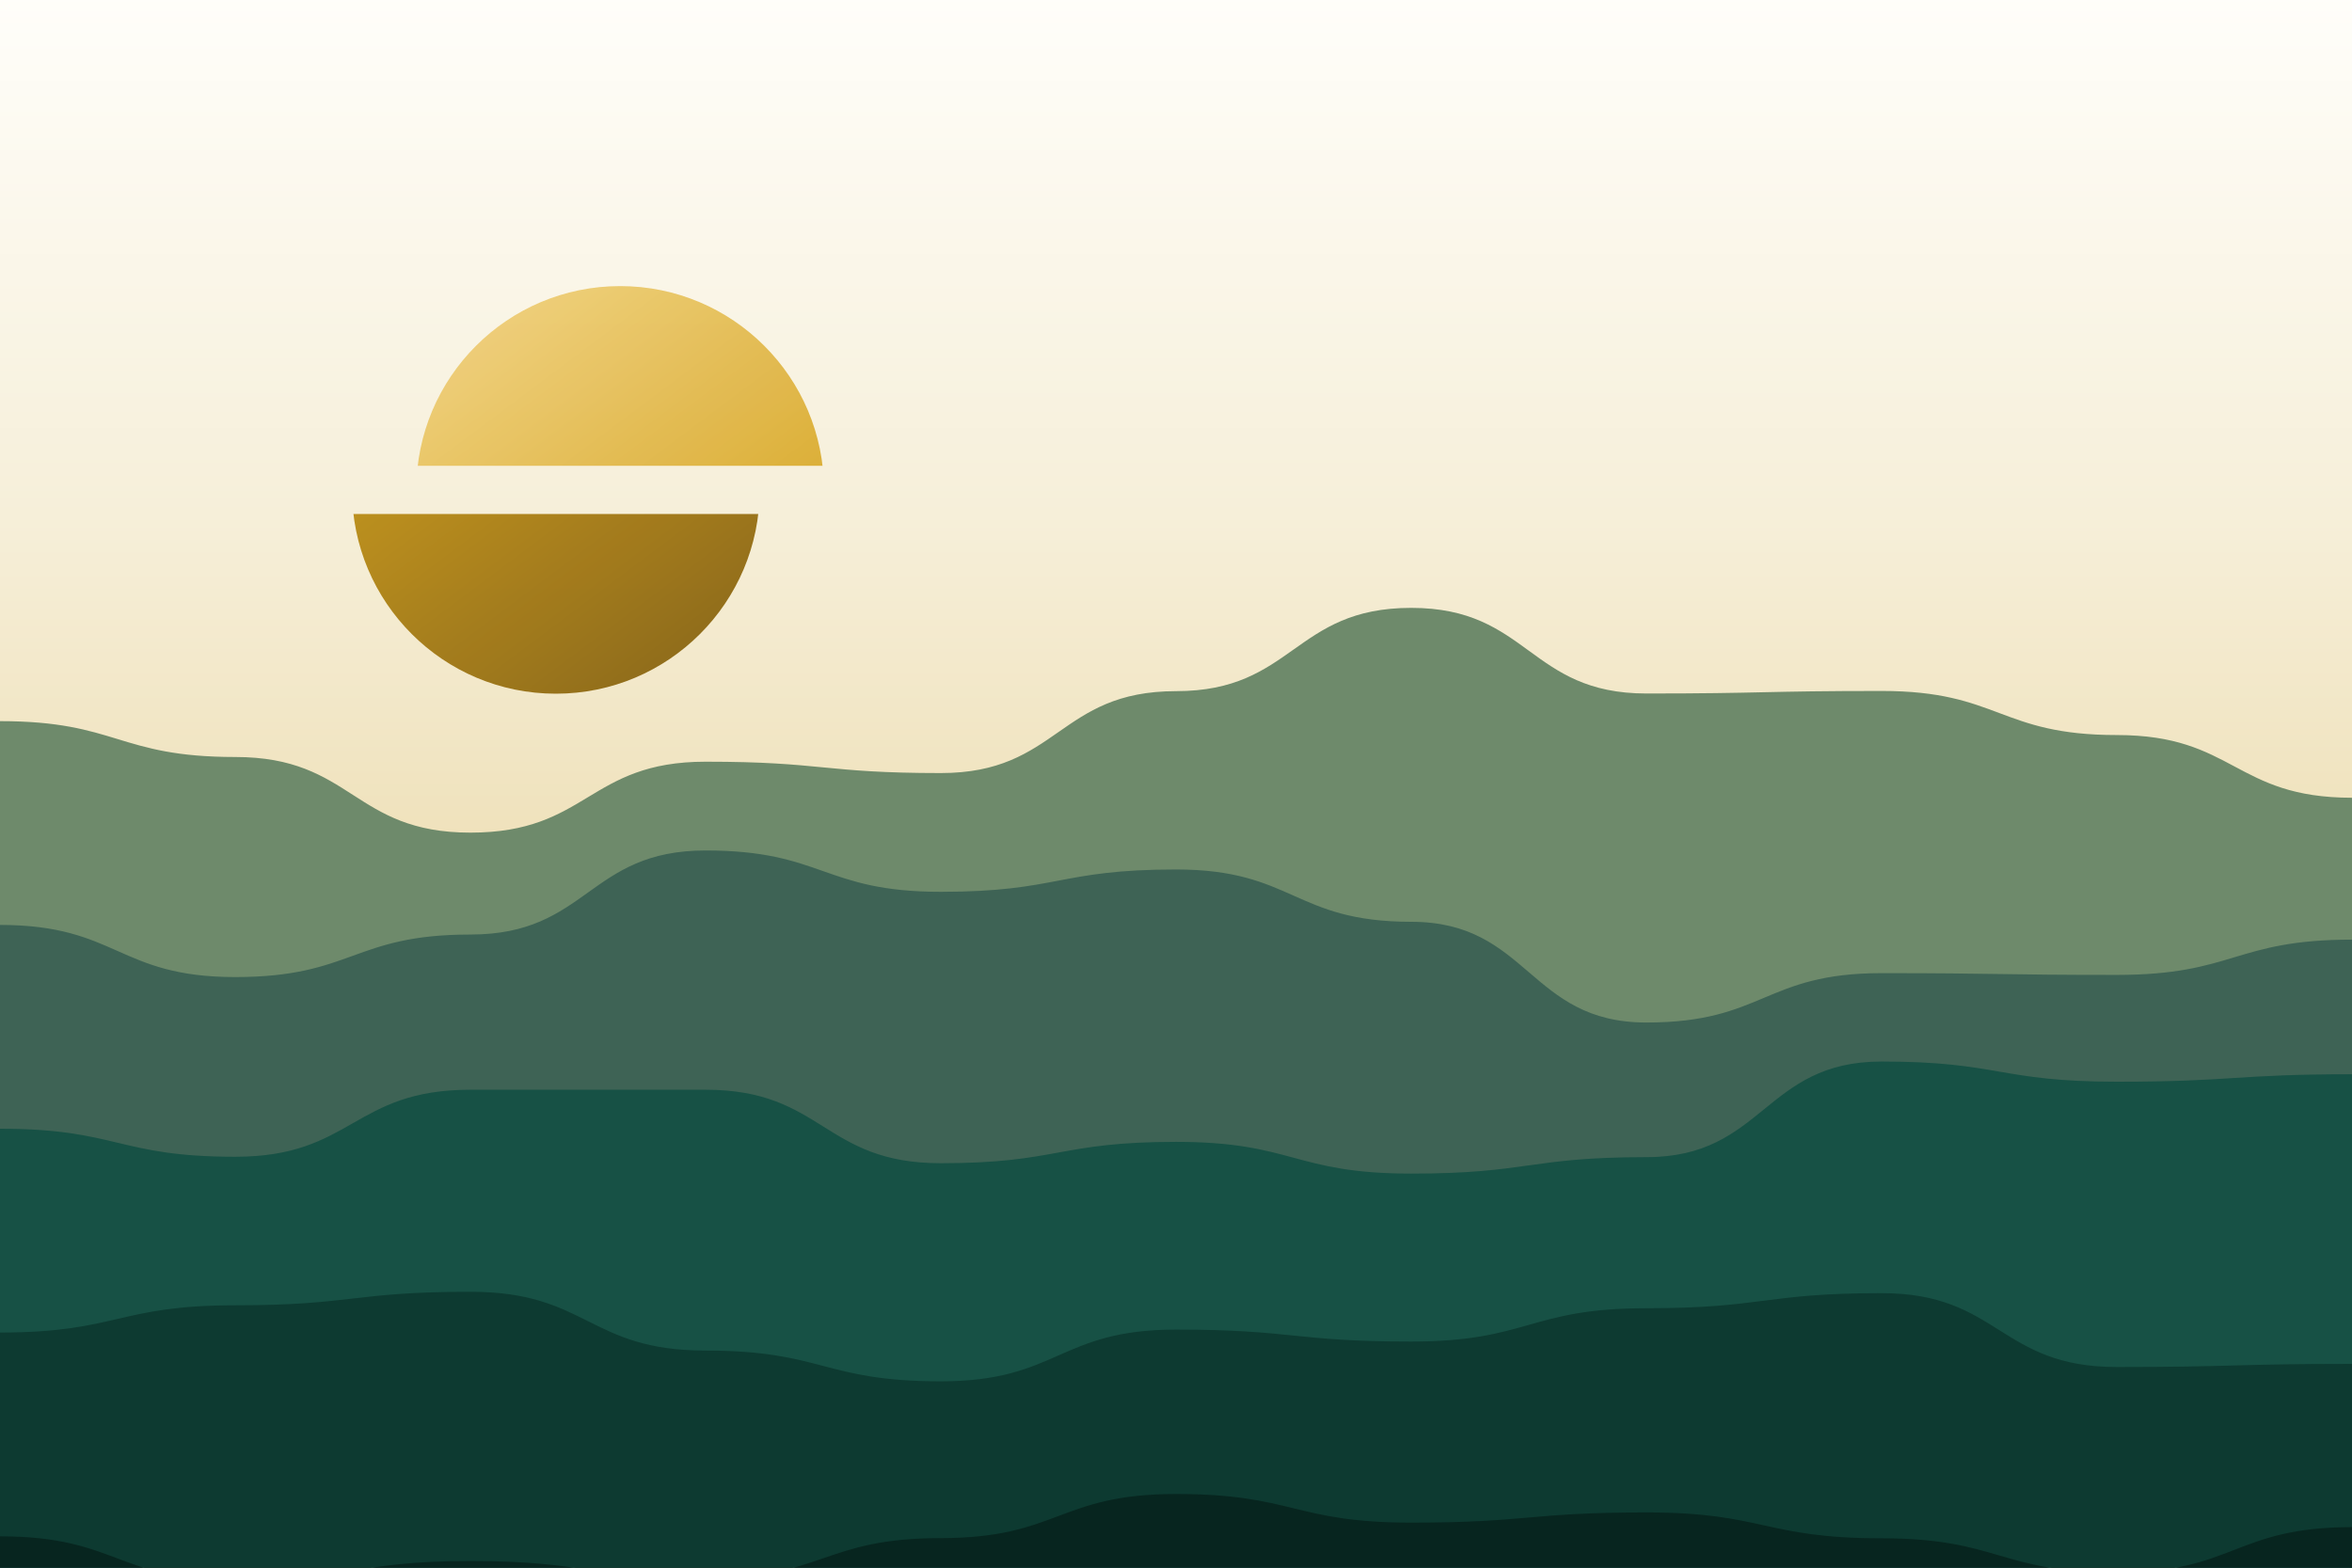
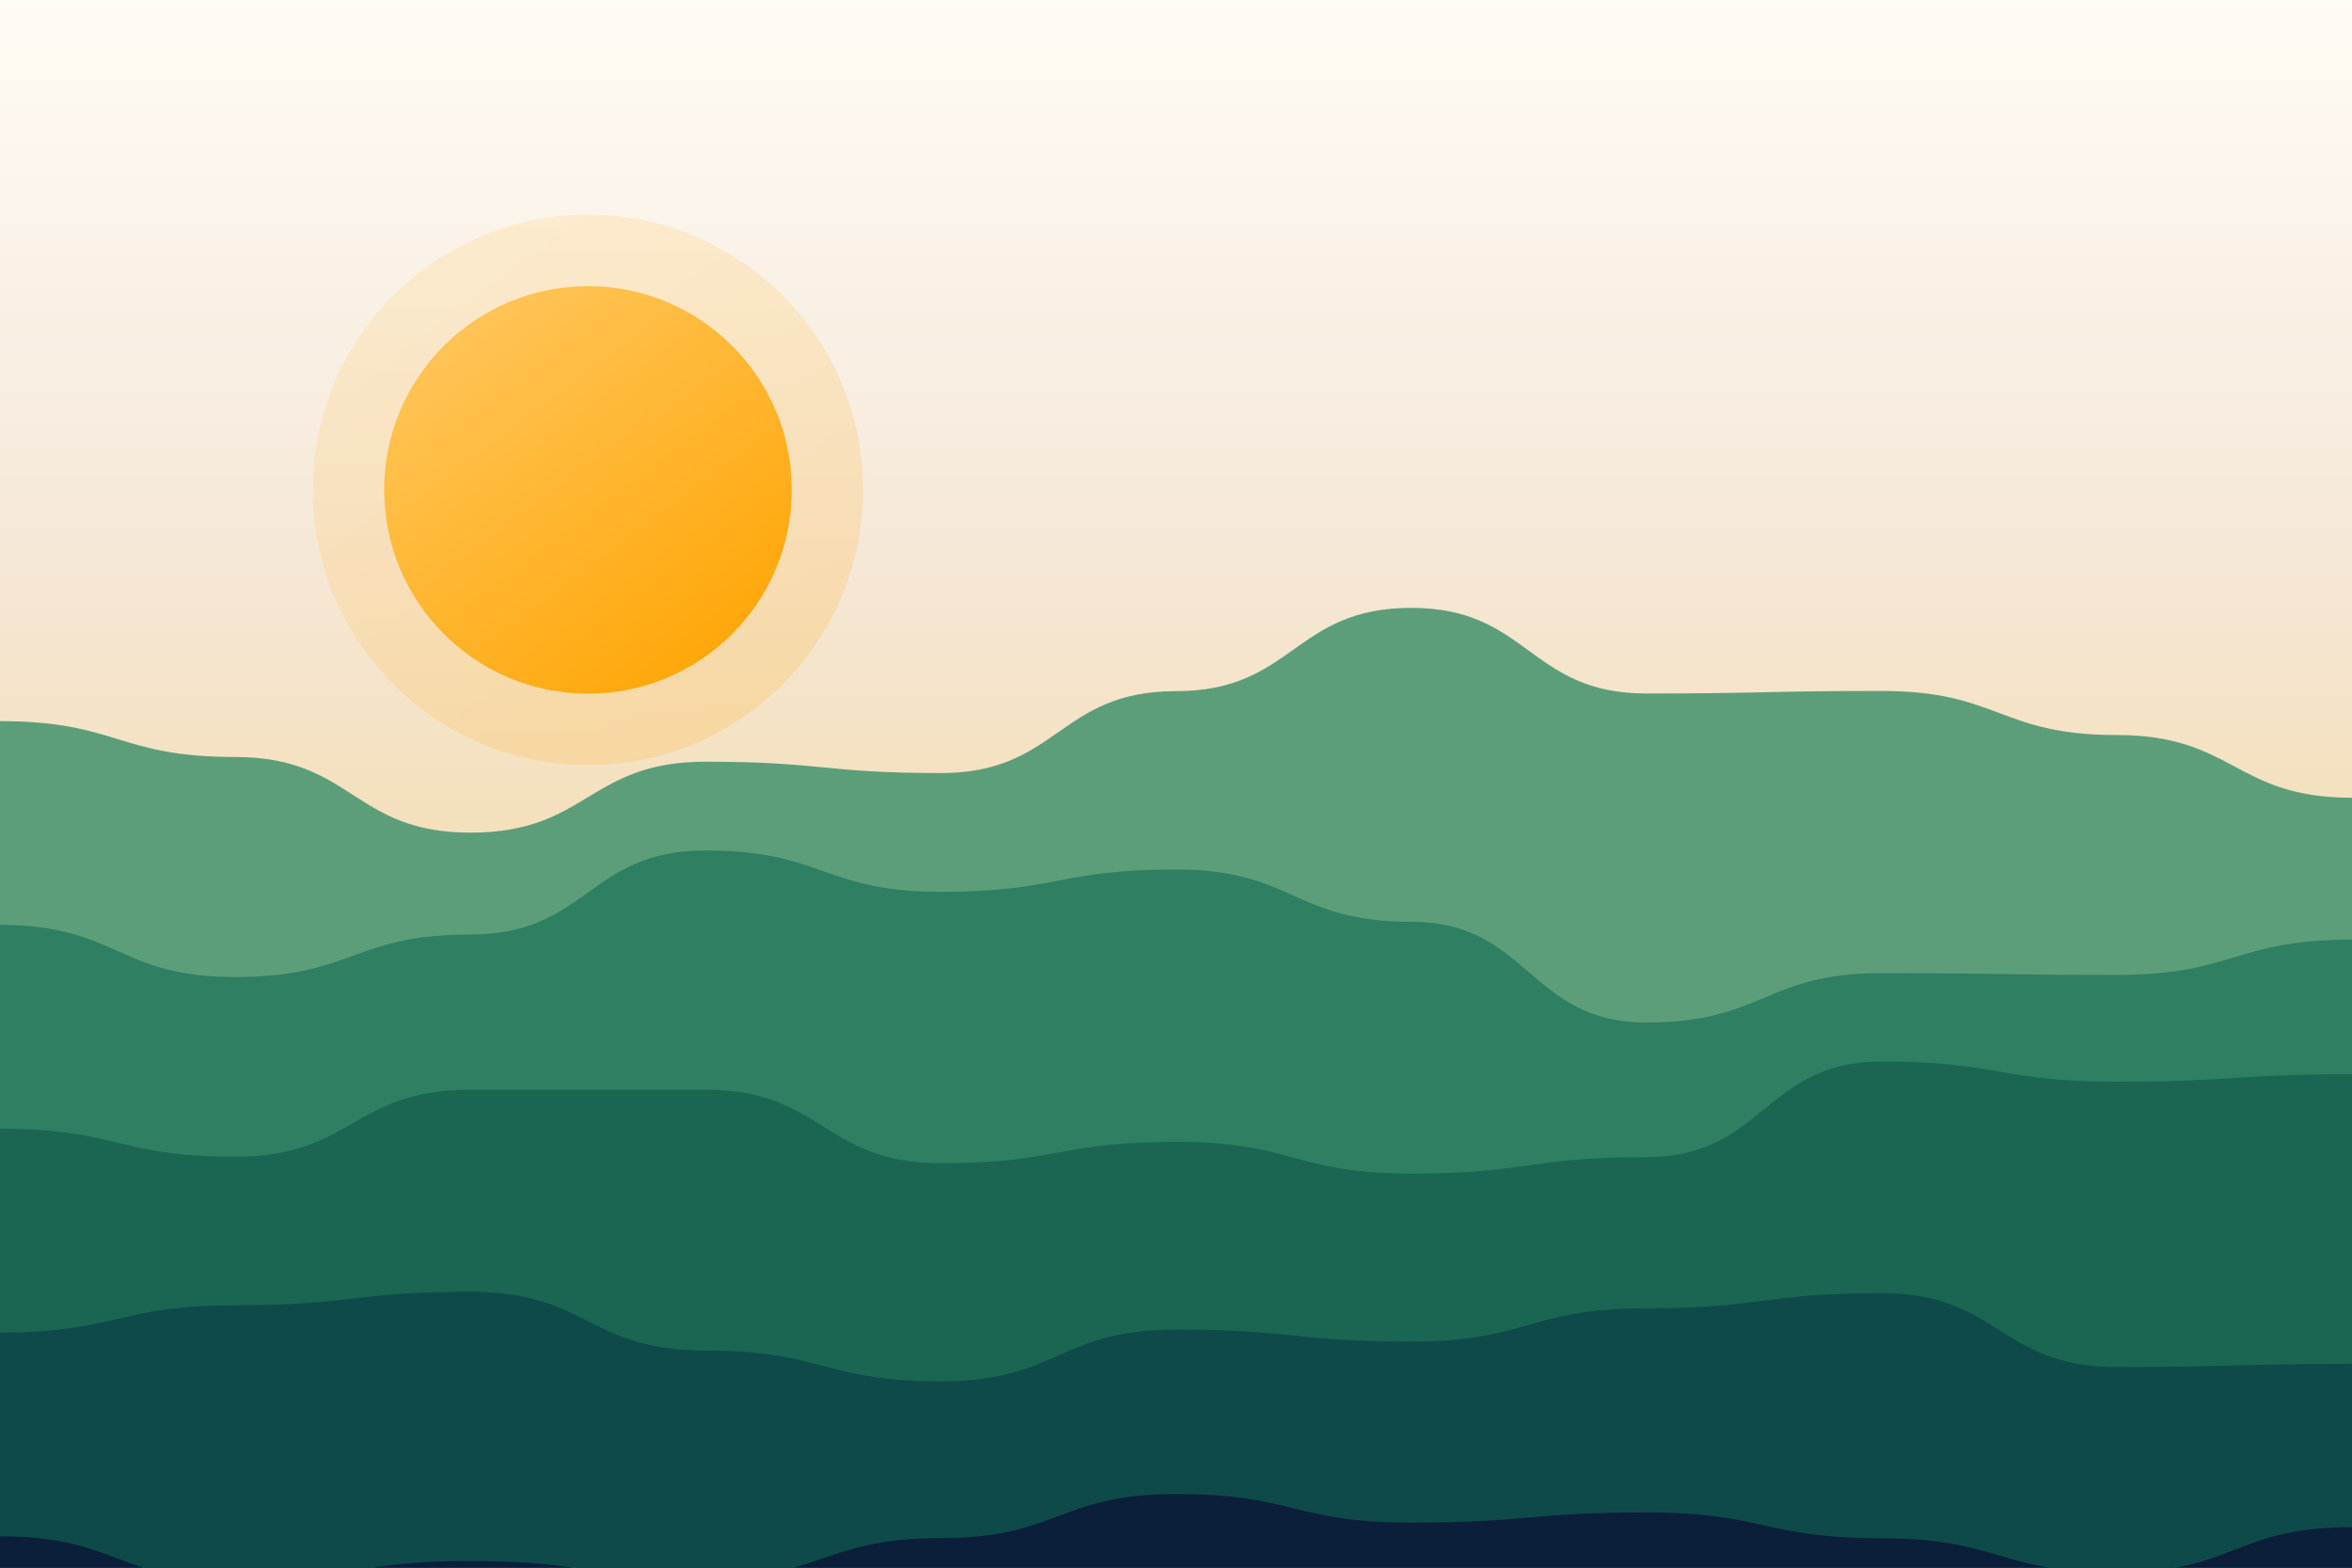
<svg xmlns="http://www.w3.org/2000/svg" viewBox="0 0 1200 800" width="1200" height="800" role="img">
  <defs>
    <linearGradient id="sky" x1="0" y1="0" x2="0" y2="1">
-       <stop offset="0.00" stop-color="#FFFEFA" />
-       <stop offset="0.33" stop-color="#F6EFD9" />
-       <stop offset="0.67" stop-color="#EBD9A8" />
-       <stop offset="1.00" stop-color="#E0BE72" />
+       <stop offset="0.00" stop-color="#FFFCF5" />
+       <stop offset="0.33" stop-color="#F6E9DB" />
+       <stop offset="0.67" stop-color="#F3D9A6" />
+       <stop offset="1.00" stop-color="#F0C56A" />
    </linearGradient>
    <linearGradient id="sunL" x1="0" y1="0" x2="0.75" y2="1">
-       <stop offset="0" stop-color="#F2D484" />
-       <stop offset="1" stop-color="#D2A017" />
+       <stop offset="0" stop-color="#FFC861" />
+       <stop offset="1" stop-color="#FFA400" />
    </linearGradient>
    <linearGradient id="sunD" x1="0" y1="0" x2="0.75" y2="1">
-       <stop offset="0" stop-color="#D2A017" />
+       <stop offset="0" stop-color="#FFA400" />
      <stop offset="1" stop-color="#8A6512" />
    </linearGradient>
    <clipPath id="ct">
      <rect x="0" y="0" width="1200" height="237.7" />
    </clipPath>
    <clipPath id="cb">
      <rect x="0" y="262.3" width="1200" height="800" />
    </clipPath>
  </defs>
  <rect width="1200" height="800" fill="url(#sky)" />
-   <g clip-path="url(#ct)">
-     <circle cx="316.4" cy="250" r="104" fill="url(#sunL)" opacity=".95" />
-   </g>
-   <g clip-path="url(#cb)">
-     <circle cx="283.6" cy="250" r="104" fill="url(#sunD)" opacity=".95" />
-   </g>
-   <path d="M0 368 C60 368 60 386.3 120 386.3 C180 386.3 180 424.9 240 424.9 C300 424.9 300 388.7 360 388.7 C420 388.7 420 394.5 480 394.5 C540 394.5 540 352.7 600 352.7 C660 352.7 660 310.2 720 310.2 C780 310.2 780 353.9 840 353.9 C900 353.9 900 352.6 960 352.6 C1020 352.6 1020 375.1 1080 375.1 C1140 375.1 1140 407.1 1200 407.1 L1200 800 L0 800 Z" fill="#6E8A6B" opacity="1" />
-   <path d="M0 472 C60 472 60 498.6 120 498.6 C180 498.6 180 476.9 240 476.9 C300 476.9 300 434 360 434 C420 434 420 455.1 480 455.1 C540 455.1 540 443.7 600 443.7 C660 443.7 660 470.4 720 470.4 C780 470.4 780 521.8 840 521.8 C900 521.8 900 496.6 960 496.6 C1020 496.6 1020 497.5 1080 497.5 C1140 497.5 1140 479.5 1200 479.5 L1200 800 L0 800 Z" fill="#3E6355" opacity="1" />
-   <path d="M0 576 C60 576 60 590.3 120 590.3 C180 590.3 180 556.1 240 556.1 C300 556.1 300 556.1 360 556.1 C420 556.1 420 593.6 480 593.6 C540 593.6 540 582.7 600 582.7 C660 582.7 660 598.9 720 598.9 C780 598.9 780 590.5 840 590.5 C900 590.5 900 541.7 960 541.7 C1020 541.7 1020 552 1080 552 C1140 552 1140 548.2 1200 548.2 L1200 800 L0 800 Z" fill="#175145" opacity="1" />
-   <path d="M0 680 C60 680 60 666.1 120 666.1 C180 666.1 180 659.2 240 659.2 C300 659.2 300 689.2 360 689.2 C420 689.2 420 704.9 480 704.9 C540 704.9 540 678.5 600 678.5 C660 678.5 660 684.6 720 684.6 C780 684.6 780 667.6 840 667.6 C900 667.6 900 659.9 960 659.9 C1020 659.9 1020 697.6 1080 697.6 C1140 697.6 1140 696 1200 696 L1200 800 L0 800 Z" fill="#0D3A31" opacity="1" />
-   <path d="M0 784 C60 784 60 806.6 120 806.6 C180 806.6 180 796.6 240 796.6 C300 796.6 300 805.5 360 805.5 C420 805.5 420 784.9 480 784.9 C540 784.9 540 762.4 600 762.4 C660 762.4 660 777 720 777 C780 777 780 771.8 840 771.8 C900 771.8 900 785 960 785 C1020 785 1020 802.5 1080 802.5 C1140 802.5 1140 779.3 1200 779.3 L1200 800 L0 800 Z" fill="#07251F" opacity="1" />
+   <circle cx="300" cy="250" r="140.4" fill="url(#sunL)" opacity=".18" />
+   <circle cx="300" cy="250" r="104" fill="url(#sunL)" opacity=".96" />
+   <path d="M0 368 C60 368 60 386.3 120 386.3 C180 386.3 180 424.9 240 424.9 C300 424.9 300 388.7 360 388.7 C420 388.7 420 394.5 480 394.5 C540 394.5 540 352.7 600 352.7 C660 352.7 660 310.2 720 310.2 C780 310.2 780 353.9 840 353.9 C900 353.9 900 352.6 960 352.6 C1020 352.6 1020 375.1 1080 375.1 C1140 375.1 1140 407.1 1200 407.1 L1200 800 L0 800 Z" fill="#5C9E7A" opacity="1" />
+   <path d="M0 472 C60 472 60 498.6 120 498.6 C180 498.6 180 476.9 240 476.9 C300 476.9 300 434 360 434 C420 434 420 455.1 480 455.1 C540 455.1 540 443.7 600 443.7 C660 443.7 660 470.4 720 470.4 C780 470.4 780 521.8 840 521.8 C900 521.8 900 496.6 960 496.6 C1020 496.6 1020 497.5 1080 497.5 C1140 497.5 1140 479.5 1200 479.5 L1200 800 L0 800 Z" fill="#2F7F62" opacity="1" />
+   <path d="M0 576 C60 576 60 590.3 120 590.3 C180 590.3 180 556.1 240 556.1 C300 556.1 300 556.1 360 556.1 C420 556.1 420 593.6 480 593.6 C540 593.6 540 582.7 600 582.7 C660 582.7 660 598.9 720 598.9 C780 598.9 780 590.5 840 590.5 C900 590.5 900 541.7 960 541.7 C1020 541.7 1020 552 1080 552 C1140 552 1140 548.2 1200 548.2 L1200 800 L0 800 Z" fill="#1A6652" opacity="1" />
+   <path d="M0 680 C60 680 60 666.1 120 666.1 C180 666.1 180 659.2 240 659.2 C300 659.2 300 689.2 360 689.2 C420 689.2 420 704.9 480 704.9 C540 704.9 540 678.5 600 678.5 C660 678.5 660 684.6 720 684.6 C780 684.6 780 667.6 840 667.6 C900 667.6 900 659.9 960 659.9 C1020 659.9 1020 697.6 1080 697.6 C1140 697.6 1140 696 1200 696 L1200 800 L0 800 Z" fill="#0F4A4A" opacity="1" />
+   <path d="M0 784 C60 784 60 806.6 120 806.6 C180 806.6 180 796.6 240 796.6 C300 796.6 300 805.5 360 805.5 C420 805.5 420 784.9 480 784.9 C540 784.9 540 762.4 600 762.4 C660 762.4 660 777 720 777 C780 777 780 771.8 840 771.8 C900 771.8 900 785 960 785 C1020 785 1020 802.5 1080 802.5 C1140 802.5 1140 779.3 1200 779.3 L1200 800 L0 800 Z" fill="#0B1F3B" opacity="1" />
</svg>
